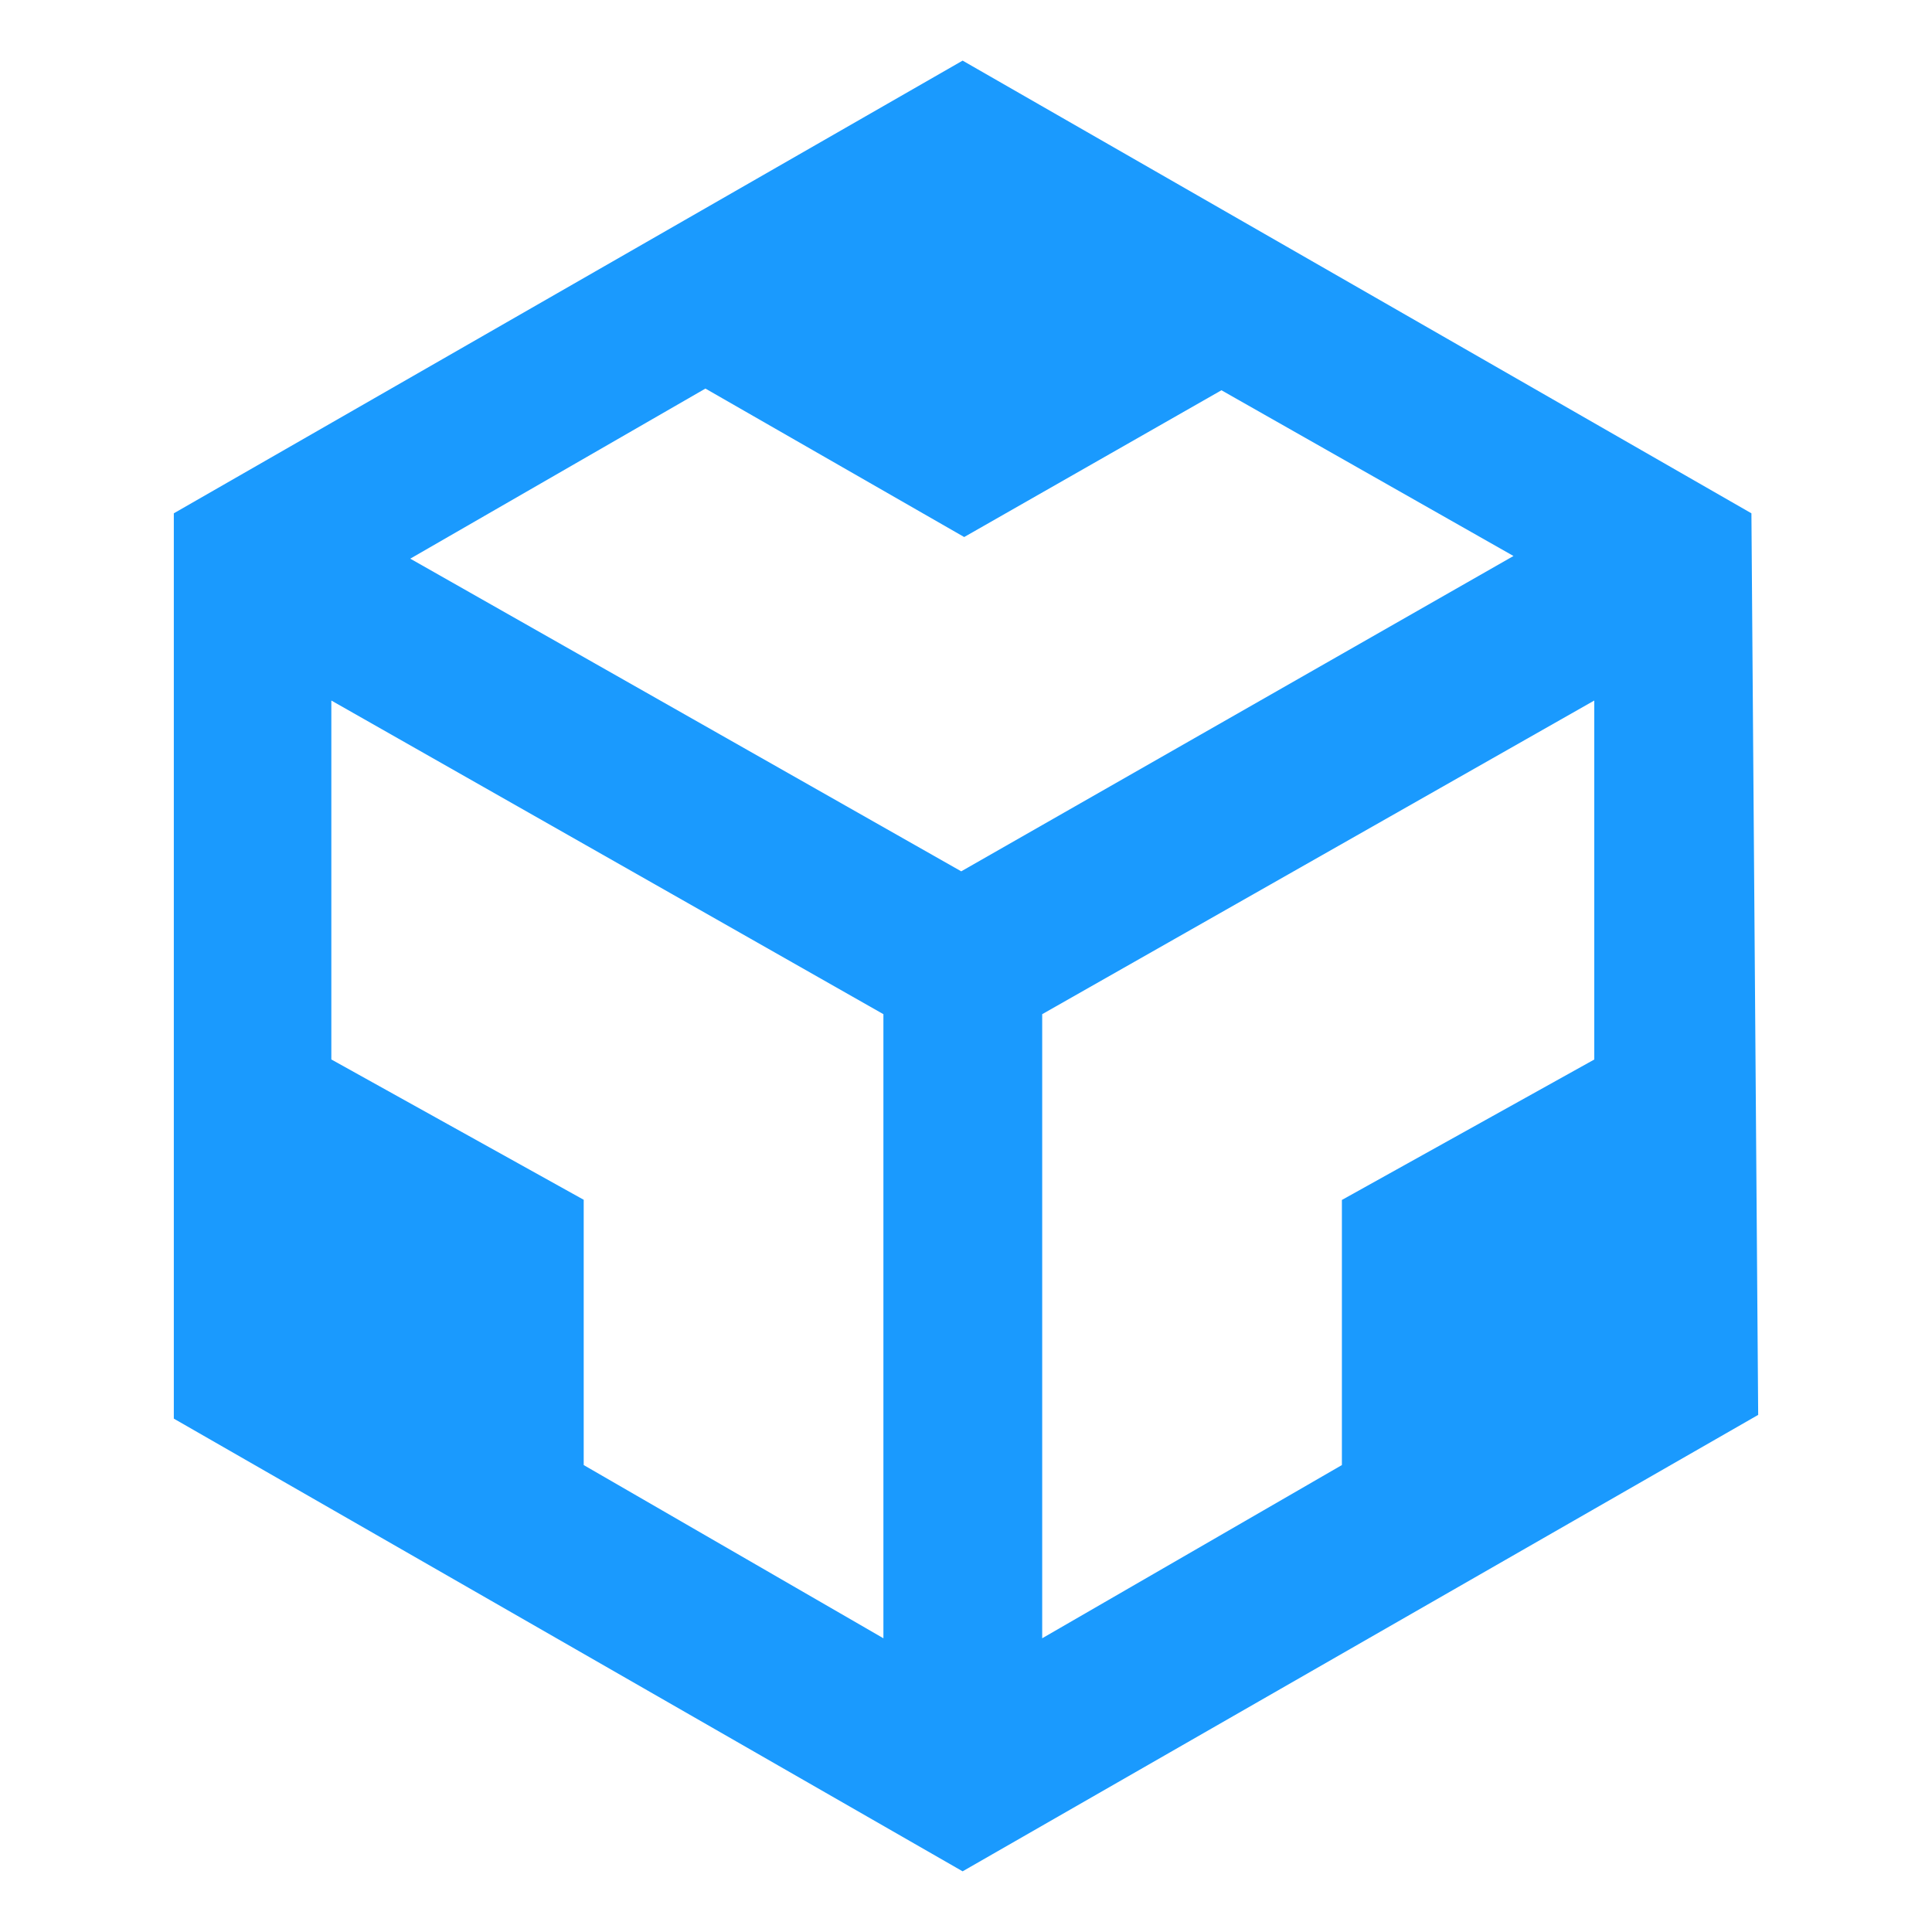
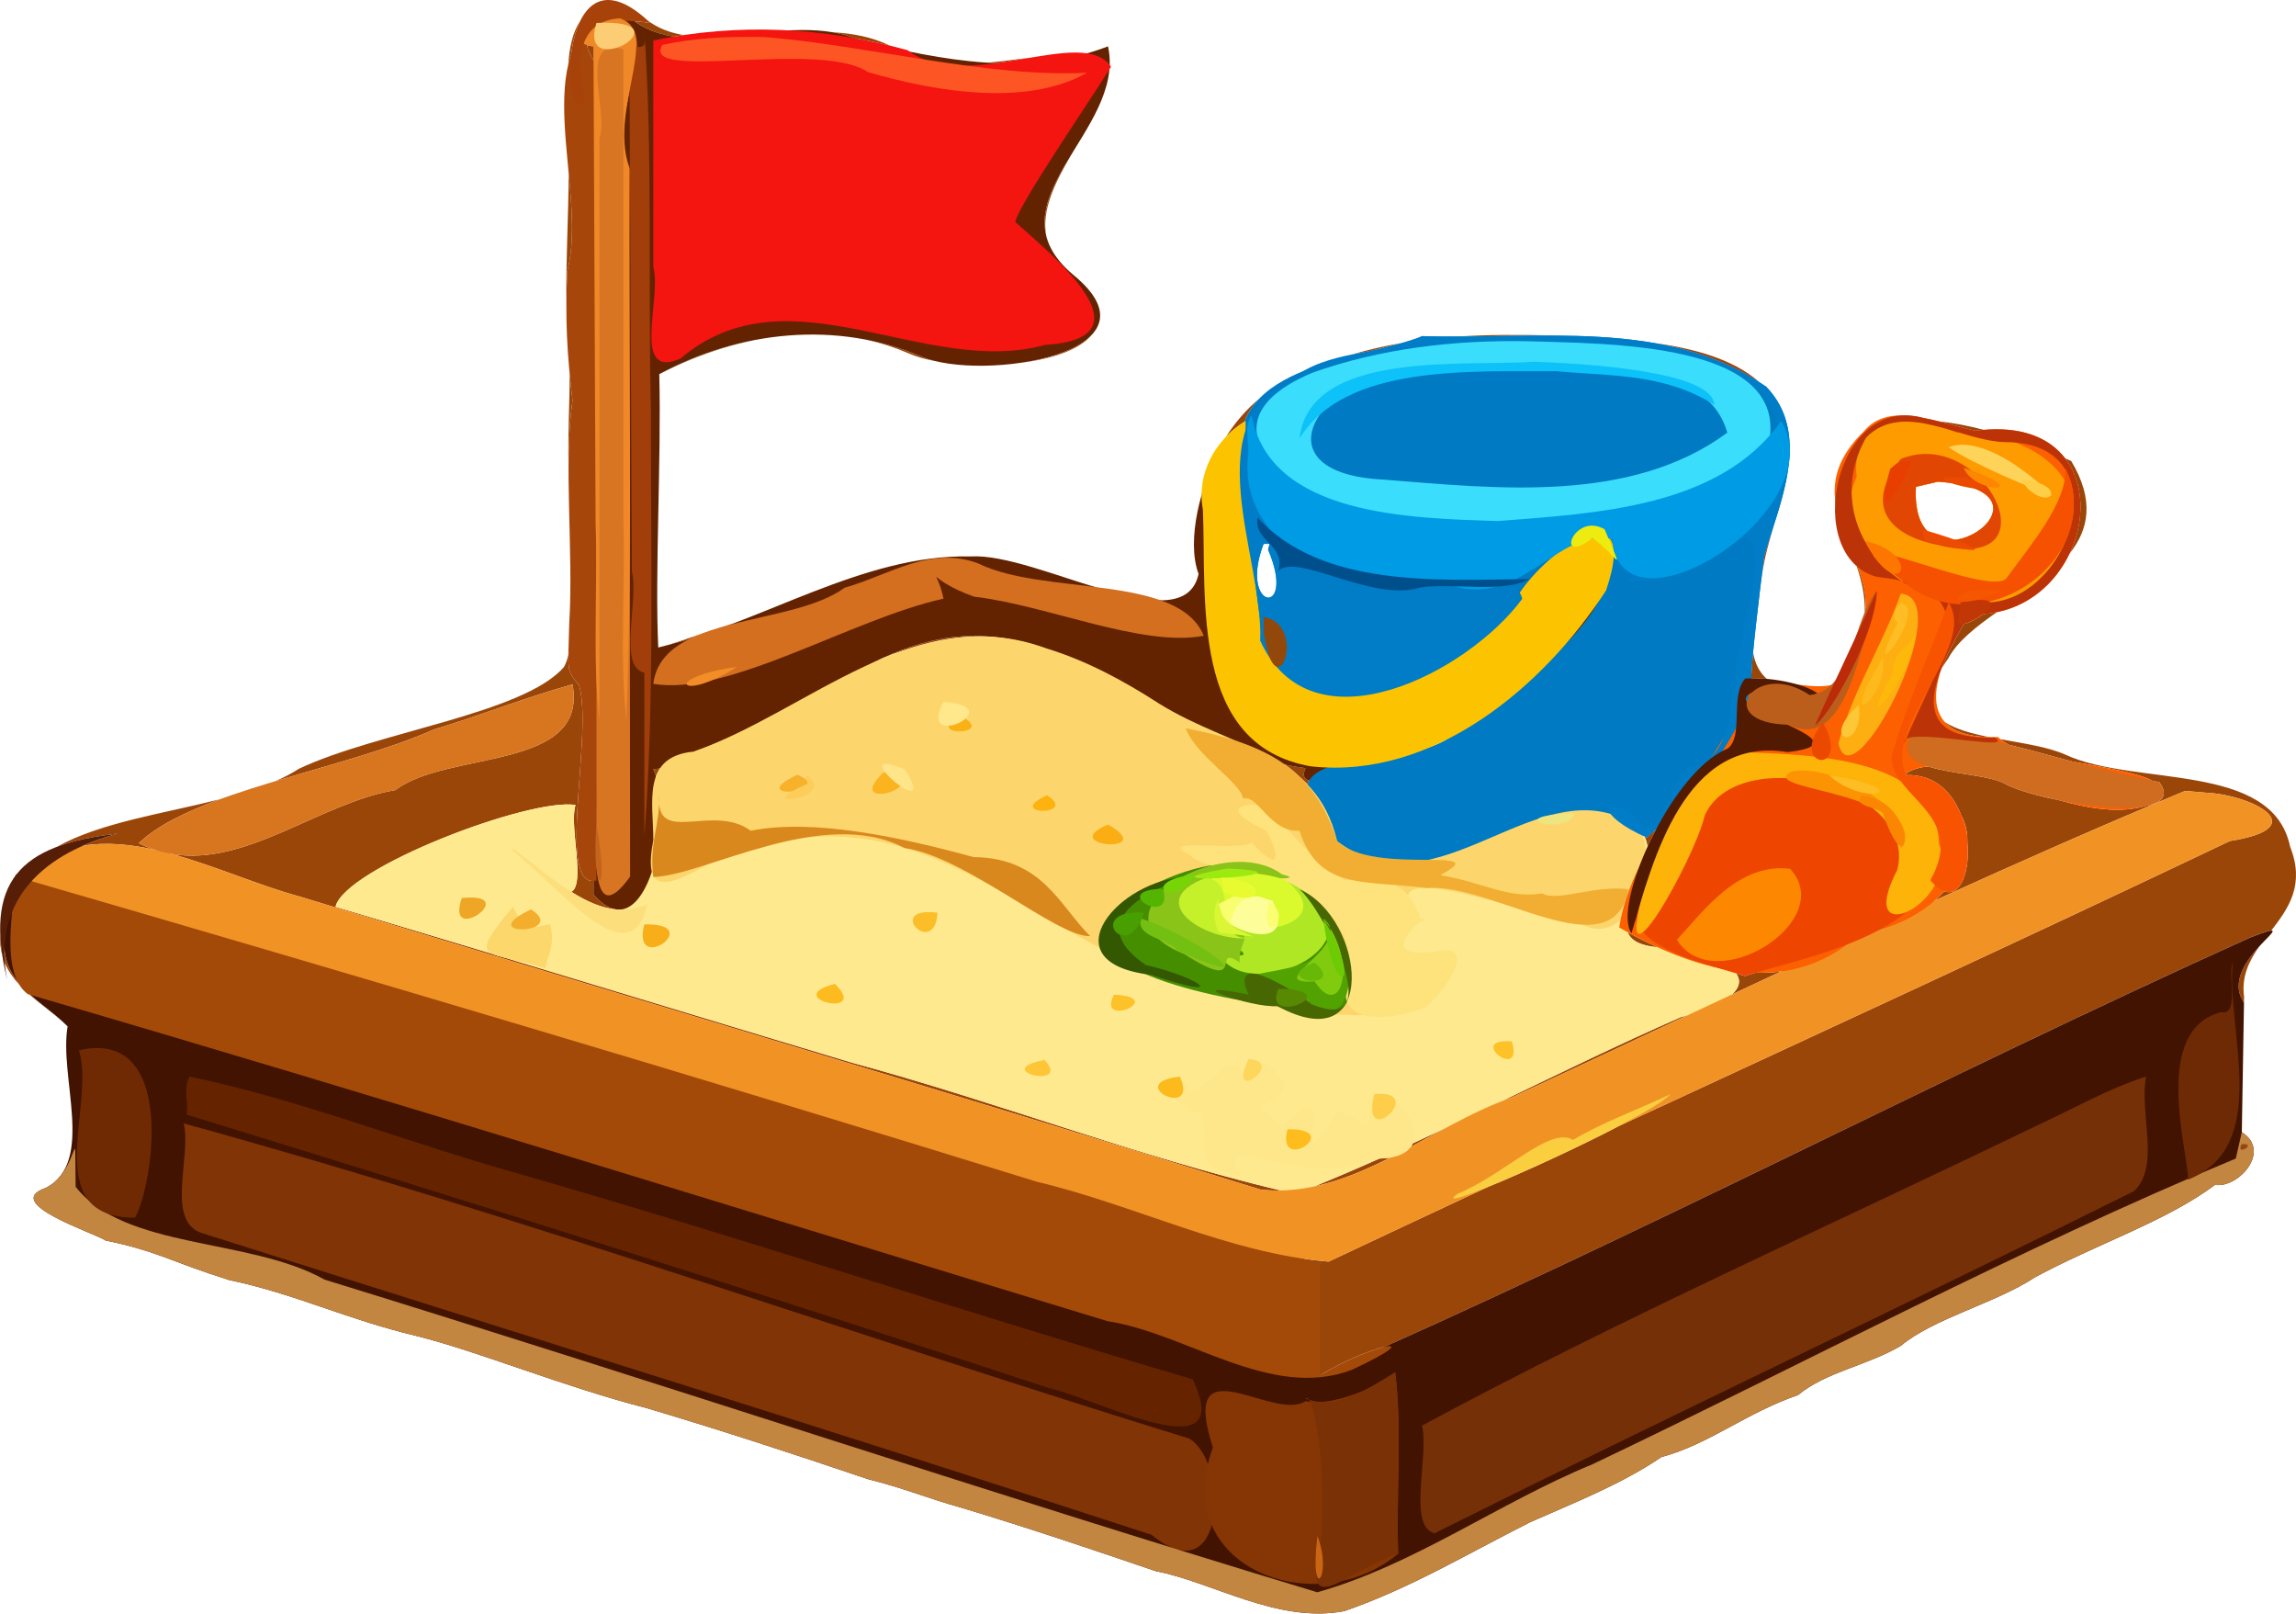
- <svg xmlns="http://www.w3.org/2000/svg" viewBox="0 0 32 32" fill="#1a9afe">
-   <path d="M6.795 9.253l9.126 5.179 9.147-5.223-4.837-2.745-4.261 2.431-4.286-2.459-4.89 2.818zM26.406 11.603l-9.144 5.195v10.337l4.964-2.869v-4.391l4.18-2.326v-5.946zM5.488 11.603v5.945l4.18 2.324v4.394l4.964 2.869v-10.337zM2.879 8.502l13.065-7.498 13.065 7.498 0.112 14.933-13.177 7.56-13.065-7.498z" />
+ <svg xmlns="http://www.w3.org/2000/svg" width="729.56" height="512.57">
+   <g stroke-width=".94">
+     <path fill="#9b4609" d="M204.037 5.069c.578.473 1.123.849 1.727 1.398a20 20 0 0 1-1.555-1.334l.002.004c-.061-.027-.113-.041-.174-.068m1.727 1.398q.433.396.877.817a72 72 0 0 0-5.008-.553c3.77 2.744 8.02 4.206 12.594 4.881q1.49-.249 2.98-.469c-4.336-.756-8.22-2.186-11.443-4.676m-21.451.317c-2.353 3.396-3.369 8.375-3.764 13.764q.404-1.74.969-3.381c.437-3.663 1.336-7.362 2.795-10.383m80.242 3.46c2.457.415 4.868 1.03 7.214 1.907q5.454.98 10.87 2.299c-5.499-2.692-11.656-3.85-18.085-4.205zm-78.086 4.087c.309 1.37.991 2.96 2.119 4.8v-2.2l-.008-2.214c-.823-.062-1.522-.195-2.112-.386zm141.22 3.949c-4.433.537-9.133 1.193-13.848 1.629q1.373.085 2.748.138c3.752-.501 7.498-1.164 11.1-1.767m24.789 4.219-.004.04.006-.036zm-12.21 26.859c-5.333 8.727-9.928 17.167-7.818 25.592-1.55-8.257 2.768-16.814 7.819-25.592m-159.56 5.713c-.08 13.924-.948 28.393-.742 41.783.012-3.417.102-6.955.276-10.727 2.375-8.856 1.514-19.871.467-31.057zm166.18 51.324c-4.303 4.546-13.235 7.534-22.907 8.914 10.005-1.22 18.994-4.101 22.908-8.914m146.01.156c-10.401-.251-20.25-.26-29.825.375 10.085-.021 20.41-.375 30.697-.32zm-217.57 1.379a72.7 72.7 0 0 1 13.4 4.326c2.303 1.049 5.283 1.89 8.684 2.508-1.69-.401-3.226-.887-4.562-1.457a86.2 86.2 0 0 0-17.521-5.377m-35.24.039c-10.624 1.992-20.98 5.703-30.591 10.889 9.577-4.951 19.95-8.774 30.592-10.89m-30.591 10.889h-.002c.676 27.706-1.452 63.146-.329 86.836h.002c-1.123-23.69 1.005-59.13.329-86.836m-.329 86.836a149 149 0 0 0 10.094-2.803c1.657-.812 3.478-1.51 5.352-2.172-5.134 1.773-10.245 3.737-15.445 4.975zm316.4-96.73c11.76 2.043 23.052 5.759 33.408 12.393-8.26-7.285-20.637-10.652-33.408-12.393m-80.41.045a139 139 0 0 0-15.44 3.564c1.909-.39 3.823-.74 5.706-1.086 3.466-.851 6.773-1.65 9.735-2.478zm-264.15 9.763c.005 9.942-.62 18.581-.35 28.83.04-7.293.354-14.207 1.265-20.37a349 349 0 0 1-.914-8.46m219.13 7.856c-4.17 3.499-7.67 7.565-10.512 12.04a30.8 30.8 0 0 1 5.81-4.708c1.028-2.784 2.646-5.207 4.702-7.332m215.86 7.205c3.891.95 7.731 2.107 11.631 3.02a56 56 0 0 1 2.706-.3c-4.81-1.26-9.665-2.234-14.336-2.72m40.24 11.812c6.162 8.083 6.202 20.069 1.364 30.223 6.043-7.609 8.06-16.83.525-29.416a302 302 0 0 0-1.889-.807m-88.729 6.412c-.066.346-.129.69-.2 1.035.066-.343.139-.689.2-1.035m48.95 1.037c1.206.09 2.334.208 3.392.348-.042-.014-.104-.027-.144-.041a64 64 0 0 0-3.248-.307m10.94 2.106c.04.015.095.027.135.043-.023-.01-.04-.02-.064-.03-.022-.003-.05-.01-.07-.013m-18.607.154c-.053 1.335-.057 2.602.028 3.748-.085-1.145-.08-2.414-.028-3.748m-25.666 3.582q-.024.714-.029 1.451.022-.584.063-1.172zm26.112 3.221c.045.213.087.429.137.634-.05-.205-.092-.42-.137-.634m24.031.336c-.037.206-.09.413-.15.619.03-.102.066-.203.09-.305v-.004c.025-.104.042-.207.06-.31m-.478 1.509q-.169.375-.383.743l.02-.03.002-.002a8 8 0 0 0 .326-.627l.002-.004zm-1.101 1.787q-.104.139-.215.274l.014-.016c.03-.037.07-.072.1-.11.038-.047.064-.099.101-.147m-67.977.879c-1.123 3.5-2.248 6.86-3.142 9.983-.264 2.12-.552 4.436-.848 6.86l.057-.216c.827-6.086 2.374-11.436 3.933-16.627m66.852.377c-.425.415-.885.815-1.38 1.19.028-.022.061-.04.09-.06a14 14 0 0 0 1.29-1.13m-19.139.489.026.04c.101.143.217.26.324.393-.116-.145-.24-.278-.35-.433m.863 1.058q.015.02.032.037l.013.004-.044-.04zm16.178.12c-.351.237-.694.483-1.07.697.377-.215.718-.46 1.07-.698m-1.683 1.001c-.44.228-.876.461-1.338.653.462-.192.898-.425 1.338-.653m-2 .881c-.468.172-.934.351-1.414.48.48-.129.946-.308 1.414-.48m-1.752.55a15 15 0 0 1-1.79.349q.003 0 .005.002a15 15 0 0 0 1.785-.352zm-314.68 5.622c9.062-.555 22.558 4.322 35.484 8.46-12.93-4.143-26.43-9.024-35.484-8.46m35.484 8.46q1.945.622 3.865 1.214c.109.013.208.035.317.049-1.4-.43-2.761-.809-4.182-1.264zm-47.111-7.813c-1.176.136-2.345.34-3.516.52 1.172-.18 2.34-.384 3.516-.52m-10.113 1.777c-3.044.661-6.053 1.616-9.07 2.494 3.018-.879 6.026-1.833 9.07-2.494m303.37.705c1.646 4.919 2.685 9.671 2.533 14.64l.117-.28c.659-4.719-.534-9.371-2.283-14.05a16 16 0 0 1-.367-.31m-209.14 2.418c-.42 1.967-1.167 3.533-2.191 4.754 1.025-1.217 1.773-2.776 2.197-4.736zm-118.37 4.328c-9.09 3.399-18.152 7.027-27.23 10.549 9.078-3.521 18.14-7.15 27.23-10.549m137.98 1.143c.918 1.79 2.276 2.443 3.365 1.892-1.088.549-2.448-.105-3.365-1.892m-26.223 2.156c-.043.014-.09.023-.134.037.043-.014.09-.023.134-.037m-1.619.414c-.088.017-.18.029-.27.045.09-.016.182-.028.27-.045m-1.736.248q-.186.018-.373.031zm-2.191.07c.039.014.084.024.123.037.164 0 .316-.017.478-.021-.192.005-.405-.016-.601-.016m265.81 3.805a33 33 0 0 1-4.358.592c-1.865 1.461-4.405 2.806-6.139 3.18-2.606 4.525-5.154 9.247-6.96 13.729q-.075.21-.145.418a48 48 0 0 1 2.12-3.165c2.883-5.444 8.849-10.108 15.481-14.754zm-400.82 3.32c-2.044.783-4.125 1.254-6.174 1.99 1.468-.453 2.918-.92 4.457-1.324.573-.216 1.144-.446 1.717-.666m75.293 4.244a63 63 0 0 0-6.764.434c-7.69 1.008-14.845 3.393-21.697 6.545q3-1.186 6.05-2.193c9.356-3.294 18.95-5.189 28.96-4.51a63 63 0 0 0-6.55-.276zm248.07 5.254c-.32 3.365-.542 6.222-.606 8.196 1.69-.03 3.35.035 4.951.17-2.378-2.11-3.736-4.96-4.345-8.366m-376.44.641c-.344 1.584-.803 2.924-1.41 3.96-12.789 14.826-59.592 20.634-84.22 32.333-2.24 1.441-4.696 2.72-7.318 3.875 17.274-5.183 35.849-9.971 50.188-16.338 14.793-4.47 29.198-10.233 44.082-14.354 5.06 27.62-39.71 20.897-56.285 33.58-23.758 3.941-47.178 24.334-71.074 20.309 14.013 3.847 28.179 10.19 40.975 13.61 101.66 31.146 203.6 61.397 305.1 93.036 2.134.213 4.24.289 6.32.242-45.929-10.924-90.486-28.264-136.18-40.578-36.699-11.01-73.343-22.194-110.02-33.28-1.721-.413-3.098-.79-4.103-1.241a12504 12504 0 0 0-50.051-15.02c2.903-12.29 61.507-34.677 76.268-32.346-2.102 6.581 3.3 25.037-1.338 27.605 4.787 3.01 9.632 5.211 14.53 5.607-2.274-.21-4.783-1.67-7.49-4.76v-4.31c-11.638.708-.032-47.33-4.61-62.29-2.993-3.448-3.46-4.265-3.37-9.642zm98.88 1.562q-.835.396-1.665.805c.061-.027.124-.047.185-.074.503-.211.99-.478 1.48-.73m338.48 19.89c2.562 2.84 7.05 4.6 14.08 4.767-5.546-1.112-10.646-2.486-14.08-4.768m17.669 5.449c.714.636 1.639 1.224 2.734 1.771 6.68 1.644 13.249 3.482 20.197 5.346 10.055 1.846 20.476 3.475 25.43 6.105q1.058.215 2.137.426c3.13 4.246.84 6.54-4.184 7.492-8.21 2.515-17.904.965-27.719-1.779-6.716-1.337-12.834-3.101-16.5-4.869-4.73-3.043-17.177-3.328-24.992-5.816-2.743.184-5.17.884-7.195 2.279q.1.21.209.42c9.176-.219 14.719 5.672 17.449 12.828a16.34 16.34 0 0 1 1.923 8.297c.929 9.264-2.042 17.68-7.316 15.83a38 38 0 0 1-2.937 2.861c26.315-11.975 52.758-23.656 79.445-34.762l6.625.557c14.66.716 34.73 11.033 7.591 15.357-64.389 30.648-129.2 60.432-193.91 90.43-13.064 6.83-30.863 14.994-42.104 19.568-16.8 7.834-33.585 15.698-50.346 23.61a126 126 0 0 1-8.332-.972l5.735 1.695v35.332c7.484-4.63 16.249-8.058 20.285-8.955 92.56-41.375 182.61-88.309 275.08-130.04 3.88-1.493 5.934-2.181 6.765-2.224 5.525-7.155 10.772-14.562 5.987-26.662-5.651-27.212-49.352-18.983-71.424-29.234-5.33-2.399-13.142-3.539-20.631-4.897zm-227.34 8.052a40.5 40.5 0 0 1 5.326 4.547q.928.84 1.8 1.744a6.5 6.5 0 0 1 .583-1.23c-1.663-.417-2.21-1.632-1.188-3.936a67 67 0 0 1-6.521-1.125m-198.61 1.243q-1.038.141-2.086.25c.324.655.613 1.374.87 2.146.323-.85.722-1.654 1.215-2.396m-139.89 9.806c-17.704 4.493-37.761 7.318-51.725 15.082 5.277-2 11.728-3.343 19.37-4.187-3.876 1.023-7.607 2.296-11.104 3.838 7.296-1.203 14.966-.47 22.744 1.26a38 38 0 0 1-4.967-2.061c5.835-5.582 14.987-10.016 25.682-13.932m456.45 9.486a67 67 0 0 1-2.998 2.633 63 63 0 0 1-.688-.302 9.7 9.7 0 0 1 .928 3.271 107 107 0 0 1 2.758-5.602m-329.95 25.531.228.014.016-.006q-.122-.002-.245-.008zm320.92 7.204c.944 2.494 3.68 4.23 9.503 4.763a146 146 0 0 1-9.503-4.763m-517.15.187c-.2 2.704.066 5.114.683 7.297-.39-2.588-.619-5.016-.683-7.297m717.9 4.225c-4.168 4.51-9.357 11.45-4.934 17.992l.033-1.95c-.867-6.433 1.616-11.394 4.9-16.043zm-716.55 1.12q-.052 2.027.11 4.17c1.096 2.615 2.71 4.885 4.604 6.946a14 14 0 0 1-.713-1.328c-2.1-2.746-3.605-5.898-4.002-9.787m564.52 6.93a51 51 0 0 1-8.155.403c-1.194.355-2.298.7-3.297 1.039q-1.409-.432-2.834-.857c1.552 2.14 1.18 4.433-1.281 6.697q7.78-3.646 15.566-7.281zM9.395 315.99c4.025 3.544 8.59 6.6 12.076 10.076-3.478-3.547-7.893-6.54-11.705-9.967zm12.076 10.076c-.592 3.418-.537 7.319-.233 11.422-.303-4.103-.357-8.003.234-11.422zm514.77-3.547q-1.075.316-2.223.627c-19.103 8.37-37.932 17.564-56.79 26.652a93 93 0 0 1 3.177-1.18c18.634-8.638 37.232-17.372 55.836-26.1zM22.6 353.075c.171 2.293.371 4.603.332 6.763.04-2.166-.16-4.464-.332-6.763m436.51 5.383a1296 1296 0 0 1-10.201 4.765 6 6 0 0 1-.622 1.104c3.612-1.94 7.212-3.933 10.822-5.87zM22.9 361.81l-.028.393q.016-.196.028-.393m689.51 1.58-.086.002c-.615 1.086-.564 1.61-.235 1.79h.002q.056.028.12.046.025.007.052.012h.002c.86.154 2.668-1.057 1.809-1.6l-.041-.025-.018-.01a1 1 0 0 0-.133-.059l-.006-.002a2 2 0 0 0-.172-.053 3 3 0 0 0-.197-.04 6 6 0 0 0-1.098-.061zm-690.09 2.93c-.038.178-.088.348-.13.523.042-.175.092-.345.13-.523m419.43 1.43a24 24 0 0 1-3.467.302 684 684 0 0 1-20.68 8.862c8.317-1.772 16.29-5.192 24.146-9.164zm-421.28 3.757c-.122.225-.235.456-.368.674.133-.217.246-.449.368-.674m-5.391 5.565c-.126.072-.245.15-.375.22l.107-.054c.095-.052.176-.113.268-.166m8.084 2.13c1.169 2.287 1.323 2.59 0 0m674.63 1.311c-6.314 3.952-13.561 7.496-21.096 10.97 7.535-3.474 14.782-7.017 21.096-10.97m-686.52 1.64c.052.075.115.149.174.223-.059-.074-.122-.148-.174-.222m3.606 3.046c.075.047.134.093.21.14-.075-.047-.136-.093-.21-.14m2.347 1.373.004.002-.002-.002zm.004.002c3.903 2.107 7.063 3.363 10.533 4.847-3.469-1.484-6.625-2.739-10.53-4.847zm16.301 7.502.004.004c16.271 3.343 21.532 6.967 39.23 12.555l.612.129-.61-.131-.002-.002h-.006c-6.25-1.974-10.053-3.472-14.234-5.03-1.737-.647-4.281-1.496-5.914-2.09-2.78-1.01-5.514-1.95-8.57-2.847h-.002c-3.059-.897-6.44-1.752-10.508-2.588m608.06 14.654c-5.237 2.793-11.224 5.245-17.07 7.736 5.847-2.491 11.833-4.943 17.07-7.736m-509.09 15.719c20.173 5.079 46.486 16.102 73.297 22.967l.547.164q-.27-.083-.547-.166h-.002v-.002h-.004c-26.808-6.865-53.119-17.883-73.29-22.963m454.45 10.525c-4.276 1.646-8.423 3.365-12.107 5.677 3.685-2.311 7.831-4.031 12.107-5.677m-12.109 5.68a33 33 0 0 0-3.517 2.527c-4.112 1.41-7.93 3.09-11.584 4.88 3.653-1.79 7.473-3.469 11.584-4.878a33 33 0 0 1 3.517-2.53m-15.104 7.41c-7.307 3.582-13.952 7.609-20.939 10.805 6.988-3.196 13.632-7.222 20.94-10.805m-26.26 13.027a62 62 0 0 1-5.545 1.789l-.002.002a62 62 0 0 0 5.547-1.791m-15.555 7.838c-10.287 5.6-21.279 10.019-31.75 14.658 10.472-4.64 21.462-9.058 31.75-14.658m-237.04 2.529c8.566 2.462 14.822 4.77 25.037 7.656 20.072 6.006 44.004 14.08 61.361 20.03 4.486.85 9.145 2.32 13.941 3.983-2.397-.831-4.76-1.614-7.084-2.296h-.004c-2.327-.683-4.616-1.266-6.861-1.692-17.355-5.95-41.281-14.022-61.352-20.027l-.008-.002c-10.212-2.886-16.47-5.19-25.031-7.652zm100.34 31.67.002.002v-.002zm75.703-4.319c-9.602 4.874-19.29 9.378-29.762 13.004-5.306 1.014-10.58.94-15.789.207 5.208.733 10.484.808 15.79-.205 10.471-3.626 20.16-8.132 29.761-13.006m-75.699 4.32c4.798 1.665 9.733 3.521 14.77 5.145v-.002h-.002c-5.036-1.623-9.97-3.479-14.768-5.142zm14.77 5.145c2.518.812 5.061 1.565 7.625 2.207a119 119 0 0 1-7.623-2.207z" />
+     <path fill="#421300" d="M5.122 277.852c138.86 38.926 276.18 82.863 414.45 123.66v35.332c99.731-43.46 196.15-94.222 295.36-138.99 20.849-8.02-11.04 7.197-1.898 20.71l-.69 41.11c9.597 6.046-1.159 17.912-8.554 16.736-14.99 11.368-38.132 19.021-57.232 29.396-12.376 8.171-32.173 13.006-42.577 21.742-10.772 6.327-23.744 8.259-32.653 15.632-16.445 5.638-28.227 15.609-43.392 19.7-12.91 8.724-27.796 14.52-41.758 20.706-20.25 10.21-38.061 20.974-59.004 28.227-21.214 4.05-41.935-9.264-59.883-12.671-17.357-5.95-41.288-14.024-61.36-20.03-12.32-3.481-18.06-6.17-30.195-9.233-24.47-8.286-44.913-14.957-69.93-22.466-26.81-6.865-53.123-17.887-73.296-22.966-22.538-5.341-38.443-13.34-59.73-17.816-17.698-5.588-22.96-9.21-39.23-12.554-3.863-2.527-33.304-11.904-18.918-16.736 15.654-8.298 4.066-35.146 6.856-51.277-9.399-9.586-25.635-15.113-18.353-36.144.222-4.03-.233-8.437 1.99-12.066zm707.22 85.541c-2.419 4.276 5.486-.172 0 0m-689.16 15.806c1.323 2.589 1.169 2.286 0 0" />
+     <path fill="#fee98f" d="M368.297 223.522c23.713 14.691 49.932 15.179 56.57 43.682 32.034 24.429 64.134-24.512 94.51-5.154 16.085 12.012-21.938 39.417 12.196 39.041 25.765 4.564 29.261 14.842 2.46 22.053-41.042 17.984-80.815 39.768-122.34 56.146-47.604-10.829-93.65-28.943-140.91-41.679-54.752-16.426-109.38-33.24-164.17-49.54 2.904-12.289 61.509-34.678 76.27-32.347-2.386 7.468 4.889 30.223-3.802 27.711 31.308 22.726 28.269-24.919 31.095-40.184 35.8-10.963 64.99-41.965 104.08-40.704 19.723 1.384 37.814 10.507 54.046 20.975z" />
+     <path fill="#632301" d="M199.987 5.425c18.431 15.939 49.865-3.133 73.785 7.546 25.688 6.17 52.735 11.599 78.305 1.752 5.897 27.04-38.662 49.374-11.045 72.59 30.527 24.913-29.124 34.136-48.184 25.995-27.057-11.59-57.839-8.216-83.355 5.55.676 27.707-1.452 63.147-.328 86.837 33.299-7.926 64.9-29.66 99.189-28.928 21.438-1.314 67.693 27.763 72.498 5.564-8.092-21.601 19.897-71.768 15.174-25.665.375 27.766 2.868 78.149 46.39 61.367 27.554-7.44 42.344-33.568 61.704-50.276 25.85 18.066-20.607 51.876-39.68 64.129-14.765 5.167-55.151 24.598-49.624 12.129-39.948-4.835-69.168-46.688-112.61-41.54-35.32 4.63-59.356 38.318-94.61 41.906 7.12 14.41-2.036 59.174-19.01 39.798V14.719c-13.862-3.112 5.285-14.985 11.407-9.298z" />
+     <path fill="#007ac3" d="M451.887 106.772c36.425 1.225 77.545-5.877 109.3 16.053 14.735 15.215 4.003 37.7-.617 53.825-1.58 12.72-4.024 32.592-4.15 39.381-.714 17.485-24.358 42.805-33.176 50.026-31.618-26.46-71.826 31.933-103.48-2.608-20.458-31.09 31.03-15.406 44.448-32.48 17.877-11.997 62.852-43.492 40.842-62.325-23.331 20.486-45.618 55.022-82.788 52.748-34.792-6.515-21.674-50.676-27.628-75.1-5.557-30.912 40.253-32.422 57.25-39.52zm-50.38 66.015c-8.12 21.244 10.753 23.589 1.434 1.826l.467-1.826z" />
+     <path fill="#fcd66c" d="M368.297 223.522c23.713 14.691 49.932 15.179 56.57 43.682 32.034 24.429 64.134-24.512 94.51-5.154 9.605 7.393-1.002 42.093-18.081 30.794-14.129-1.104-69.983-23.589-49.409-.11 5.346-5.382-20.306 13.854 6.334 9.306 11-1.401-.225 14.16-5.514 18.002-25.104 6.605-58.788-1.225-85.136-10.485-38.305-14.694-70.91-49.98-115.46-42.909-17.06-6.6-50.97 33.391-44.514.249-.004-12.06-3.759-26.49 12.73-28.126 36.63-12.761 70.362-48.163 112.15-32.791 12.82 3.903 24.67 10.333 35.83 17.542z" />
+     <path fill="#a44a08" d="M5.122 277.852c138.86 38.926 276.18 82.863 414.45 123.66v35.332c15.44-9.554 36.333-13.987 9.901-1.64-25.776 9.678-51.952-11.517-77.569-15.503-114.33-34.724-228.34-70.448-343.07-103.88-8.979-6.678-4.499-27.465-3.707-37.973z" />
+     <path fill="#f19324" d="M700.937 251.822c14.66.716 34.731 11.034 7.592 15.358-95.097 45.264-191.12 88.644-286.36 133.61-31.668-2.605-61.584-18.003-92.654-25.362-107.48-33.238-215.36-65.289-323.44-96.64 25.307-23.837 60.818-1.535 89.467 6.125 101.66 31.145 203.6 61.396 305.1 93.035 29.25 2.916 53.137-19.992 79.779-29.33 71.046-32.933 141.57-67.257 213.89-97.353z" />
+     <path fill="#f41410" d="M288.347 15.936c18.8 14.188 55.794-8.222 64.678 5.295-8.75 13.89-29.17 43.604-30.418 49.279 10.167 9.248 44.993 36.927 9.506 39.05-38.401 10.573-81.435-24.948-115.91 4.359-15.83 6.957-5.824-19.455-8.615-29.068V12.863c26.902-5.655 54.285-4.258 80.758 3.074z" />
+     <path fill="#fc6000" d="M627.627 136.852c50.131-6.765 39.182 60.351-1.79 58.252-12.101 18.375-19.297 39.999 9.112 39.034 8.096 9.689 62.379 8.706 50.24 20.589-24.334 11.461-64.987-20.596-80.263-8.484 38.214 12.12 15.69 47.014-13.8 50.198-24.07 22.72-55.737 10.08-76.62-1.792 4.391-27.487 27.985-47.043 37.019-67.789.39-25.884 40.239 9.197 38.21-24.875 13.412-21.252-22.83-40.24 2.434-64.864 8.465-10.398 24.878-2.176 35.459-.27zm-18.84 17.806c-2.194 37.633 51.214 1.23 6.993-1.629z" />
+     <path fill="#813405" d="M58.357 356.882c107.63 29.584 212.86 67.263 319.5 100.11 12.817 7.604 11.643 49.994-11.928 30.591-100.17-32.765-200.94-63.842-301.38-95.73-12.322-3.487-3.554-24.608-6.191-34.97z" />
+     <path fill="#753008" d="M681.917 342.012c-2.202 11.577 4.623 28.461-3.803 36.379-73.818 36.76-148.53 71.831-222.29 108.7-8.65-2.386-1.724-23.935-3.947-34.227 62.784-33.861 130.61-63.958 195.8-95.526 11.333-5.211 22.322-11.538 34.237-15.331z" />
+     <path fill="#c38640" d="M712.337 359.672c9.596 6.046-1.16 17.912-8.555 16.736-14.99 11.368-38.132 19.021-57.232 29.396-12.376 8.171-32.173 13.006-42.577 21.742-10.772 6.327-23.744 8.259-32.653 15.632-16.445 5.638-28.227 15.609-43.392 19.7-12.91 8.724-27.796 14.52-41.758 20.706-20.25 10.21-38.061 20.974-59.004 28.227-21.214 4.05-41.935-9.264-59.883-12.671-17.357-5.95-41.288-14.024-61.36-20.03-12.32-3.481-18.06-6.17-30.195-9.233-24.47-8.286-44.913-14.957-69.93-22.466-26.81-6.865-53.123-17.887-73.296-22.966-22.538-5.341-38.443-13.34-59.73-17.816-17.698-5.588-22.96-9.21-39.23-12.554-3.863-2.527-33.304-11.904-18.918-16.736 10.806-5.366 9.045-24.66 9.412-.327 15.672 20.042 55.256 16.103 79.081 29.49 105.35 32.438 210.07 67.507 315.46 99.333 30.797-8.69 57.72-28.449 87.388-40.645 68.062-32.397 135.13-68.299 204.47-97.148l1.902-8.368zm0 3.72c-2.419 4.275 5.486-.173 0 0" />
+     <path fill="#ee4600" d="M549.797 238.802c22.824.983 66.864.362 65.898 29.928 2.23 28.165-44.425 35.641-61.21 41.332-22.423-6.888-48.932-11.783-28.207-39.393 1.693-15.662 14.07-23.217 23.518-31.867z" />
+     <path fill="#662300" d="M60.257 342.012c35.17 7.312 68.966 20.901 103.66 30.596 71.998 20.651 143.13 44.483 215.05 65.547 14.294 30.041-29.887 6.319-45.889 2.734-90.915-29.96-182.27-58.689-273.77-86.79.64-3.976-1.176-8.311.95-12.087z" />
+     <path fill="#fcc400" d="M395.807 133.732c-.193 23.442 2.013 46.869 5.634 70.022 16.006 33.485 60.407 9.854 78.585-10.358 7.19-16.735 42.255-41.084 30.324-5.853-19.685 30.379-54.664 60.231-93.85 55.905-38.403-6.772-33.096-52.883-34.274-81.554-2.122-11.4 3.914-22.286 13.581-28.163z" />
+     <path fill="#007dc6" d="M451.887 106.772c36.425 1.225 77.545-5.877 109.3 16.053 14.735 15.215 4.003 37.7-.617 53.825-1.58 12.72-4.024 32.592-4.15 39.381-.714 17.485-24.358 42.805-33.176 50.026-16.537-7.167-14.992-14.753-2.445-5.836 5.133 11.411 10.591-15.004 16.737-16.77 13.676-2.48 12.15-22.453 14.581-33.298.959-10.759 16.886-56.411-9.443-32.253-12.648 7.435-42.033 10.106-12.933 2.28 33.123-2.09 53.43-53.64 14.628-63.602-42.756-10.998-90.02-10.54-131.72 4.545-23.222 8.913-16.583 39.867-5.687 50.597 19.465 19.596 74.088 4.327 76.726 18.52-17.154 23.329-66.99 49.318-83.252 13.268 1.106-27.128-21.775-70.065 12.305-84.706 11.244-7.775 29.717-6.525 39.154-12.029zm-50.38 66.015c-8.12 21.244 10.753 23.589 1.434 1.826l.467-1.826z" />
+     <path fill="#3addfc" d="M485.457 108.402c24.124.84 84.031-.125 76.46 33.08-28.478 23.594-69.62 25.854-105.39 24.336-27.16 4.547-86.88-27.292-39.678-47.343 21.755-7.816 45.518-10.522 68.605-10.073zm-31.666 10.46c-31.087-4.882-58.137 31.355-14.099 33.501 36.129 2.87 78.485 7.668 109.15-14.905-7.447-26.593-51.406-17.084-73.605-20.664-7.197-.18-14.487.062-21.451 2.068z" />
+     <path fill="#009be5" d="M397.707 131.872c5.73 32.146 50.946 32.739 78.157 33.66 31.203-2.438 70.765-4.243 90.092-31.801 17.241 28.087-50.879 71.469-53.707 37.54-17.373-4.02-29.263 23.088-52.588 14.189-30.025 6.332-66.309-11.637-63.082-40.484.626-4.174-1.616-9.321 1.127-13.105z" />
+     <path fill="#853604" d="M443.327 435.922c2.222 17.353.314 38.744.95 57.647-25.851 21.836-73.033 4.651-58.882-33.696-10.88-33.979 19.09-8.017 29.415-14.745 7.188 1.589 20.536-2.91 28.517-9.206" />
+     <path fill="#d87523" d="M193.687 5.076c19.869 2.41-1.61 28.849 6.343 48.75.052 74.883.144 149.77.19 224.65-13.342 18.632-10.673-11.32-10.782-23.198l-.86-240.56c-10.157-.768-1.714-12.453 5.109-9.647z" />
+     <path fill="#fe9b01" d="M621.387 137.342c28.402-.225 50.903 20.367 28.339 45.269-19.49 23.914-73.129-3.64-59.755-31.068-2.232-19.394 17.535-20.692 31.417-14.201zm-12.595 17.317c-2.194 37.633 51.214 1.23 6.993-1.629z" />
+     <path fill="#448e00" d="M406.797 277.332c23.173 7.458 36.866 59.678-.633 42.329-20.47-2.583-81.754-14.06-42.742-37.028 12.985-6.98 29.095-11.786 43.374-5.301z" />
+     <path fill="#d46f1f" d="M310.937 179.042c20.874 10.236 63.569 3.193 71.556 22.939-19.645 3.708-49.726-9.727-72.993-12.435-16.19-5.841-12.122-10.79-9.687.629-29.377 6.495-68.364 31.105-92.224 27.064 2.753-22.31 43.745-18.047 60.8-30.527 14.142-4.02 27.354-13.524 42.548-7.67" />
+     <path fill="#a6460b" d="M206.637 7.284c-12.394-1.788-26.99-1.043-17.11 13.292v259.14c-13.186 3.344-.857-46.795-5.553-62.138-4.245-4.892-3.405-4.49-3.107-19.318 1.433-23.178-1.897-51.038 1.056-71.029-1.763-14.756-2.374-26.069-1.683-41.104 6.972-25.993-13.946-70.587 14.406-83.506l6.168 1.308z" />
+     <path fill="#d8751f" d="M181.927 217.412c5.06 27.621-39.711 20.898-56.286 33.581-27.214 4.515-53.983 30.614-81.533 16.877 17.423-16.669 64.429-23.09 93.737-36.104 14.793-4.47 29.198-10.233 44.082-14.354" />
+     <path fill="#fee37c" d="M401.507 255.542c6.834 6.76 17.87 20.162 25.946 24.175 13.909-2.268 20.518 1.759 24.434 13.017 5.346-5.382-20.306 13.854 6.334 9.307 11-1.402-.225 14.158-5.514 18.001-8.057 3.648-30.123 7.395-24.217-10.21 3.425-32.528-43.179-30.119-50.747-38.484-11.09-5.404 16.254-.647 19.962-3.719 8.418 9.208 9.594 5.817 4.753-3.719-5.16-2.39-16.816-8.573-.95-8.368z" />
+     <path fill="#7a3105" d="M443.327 435.922c2.222 17.353.314 38.744.95 57.647-17.396 5.654-31.142 22.977-24.41-4.635 1.638-24.804-2.59-47.1-5.057-44.644 9.595 3.757 19.04-2.573 28.517-8.368" />
+     <path fill="#feb308" d="M549.797 238.802c23.013.886 65.454.5 66.33 29.27 7.006 18.228-27.417 35.465-13.26 8.263 6.793-26.699-50.681-40.738-61.193-17.272-3.233 14.086-29.802 61.055-19.253 23.121 3.816-18.445 12.656-33.516 27.376-43.382" />
+     <path fill="#fee78a" d="M396.757 336.432c8.59 1.317 18.217 10.868 3.802 14.877 10.495 9.673 3.902 7.713 13.308.93 9.73-5.067-5.107 24.535 10.456 1.86.202-4.295 12.603 7.065 10.487 1.889 2.639-21.081 30.373 12.844 1.87 12.057-14.385 6.6-29.148 1.192-39.923-.93-13.525.46 9.608 11.833-12.181 3.558-5.033-8.084.746-9.406-3.122-17.504-4.563 1.734-20.707-14.064-4.66-9.298 2.009 9.577 12.544-10.06 17.595-4.616.335 5.099 1.625-2.136 2.368-2.823" />
+     <path fill="#f1ae32" d="M376.787 231.362c25.304 4.888 40.701 12.514 48.074 35.837 11.694 11.274 51.103 1.002 32.811 10.815 13.156 2.151 21.704 7.677 32.38 5.795 4.54 2.85 16.622-2.749 27.419-1.308-5.005 26.497-43.48-2.187-63.917-.37-20-2.578-34.543.8-40.645-18.226-9.44.598-13.192-11.687-17.967-10.228-.565-5.047-15.134-13.702-18.154-22.315z" />
+     <path fill="#a13e0a" d="M204.737 10.074c2.73 38.321 1.116 80.971 2.107 120.92-.095 44.626 1.199 91.669-2.107 134.77v-52.068c-8.483-1.73-1.674-22.709-3.96-32.239l-.793-166.74c5.259.513 5.062.432 4.753-4.649z" />
+     <path fill="#702a03" d="M25.087 333.642c31.413-7.171 23.528 43.096 17.831 53.176-30.954.1-12.36-36.047-17.831-53.176" />
+     <path fill="#b0e724" d="M410.867 281.002c32.924 17.602-14.101 39.429-23.619 21.959 23.971 3.359-14.449-8.112-11.813-18.207 4.173-11.051 26.5-8.545 35.432-3.752" />
+     <path fill="#cf6c1f" d="M608.727 231.362c28.437 2.793 46.657 11.113 77.4 17.123 9.984 13.546-35.171 7.223-48.402.844-8.41-5.41-41.23-2.107-28.999-17.967z" />
+     <path fill="#d9881d" d="M209.497 252.752c-1.361 16.159 16.944 2.255 29.052 11.157 19.937-3.964 47.636 2.044 70.793 8.367 21.835.259 27.131 15.18 37.036 25.105-10.698.364-39.233-25.174-58.949-27.969-25.974-13.623-63.74 8.828-79.833 9.19-1.356-10.682 2.089-16.49 1.901-25.85" />
+     <path fill="#fe5524" d="M242.767 11.759c31.741 2.417 71.384 13.077 102.66 11.332-18.879 10.771-47.453 6.29-69.608-.188-15.481-10.35-72.744 3.24-65.33-8.622 10.565-2.385 21.477-2.697 32.277-2.522z" />
+     <path fill="#bd3308" d="M627.627 136.852c50.131-6.765 39.182 60.351-1.79 58.252-10.423 17.697-22.468 40.243 7.972 39.172 7.826 5.042-30.426-4.059-28.719 1.794 10.533-25.283 28.653-49.05-8.69-52.798-24.07-6.382-13.423-58.817 15.04-50.424 5.48.997 10.773 2.737 16.187 4.003zm-34.68 2.174c-14.379 25.562 7.055 54.086 36.648 52.313 27.916 1.81 45.375-50.678 7.918-50.872-14.305-.092-32.666-13.618-44.566-1.441" />
+     <path fill="#f08827" d="M193.687 5.076c18.947 2.194-.888 28.449 6.328 48.207-.467 58.427 1.24 116.89-.981 175.29-2.221-18.95-.315-41.937-.95-62.437V15.646c-14.758-4.097-4.628 19.382-7.605 28.337v184.58c-2.305-18.95-.501-41.936-1.228-62.436l-.673-151.42c-10.157-.768-1.714-12.453 5.109-9.647z" />
+     <path fill="#6e2a05" d="M709.487 305.742c-2.287 20.979 12.684 58.33-14.199 68.99-.33-10.324-11.411-47.459 10.397-53.183 6.076 1.261 2.03-12.223 3.802-15.806z" />
+     <path fill="#fe8700" d="M568.807 275.992c15.36 16.659-24.35 41.407-35.965 22.551 8.412-9.074 19.469-24.525 35.965-22.551" />
+     <path fill="#f55100" d="M656.257 148.612c13.684 29.52-28.056 57.456-52.008 35.626-31.739-22.751 28.941 6.857 33.458-.754 7.555-10.428 19.296-23.97 18.55-34.872" />
+     <path fill="#521a00" d="M554.547 215.562c19.589-1.158 36.51 10.981 7.95 3.136-29.396 4.356 36.05 16.788 5.517 20.227-32.523-5.349-42.73 33.742-49.588 57.528-6.316-8.475 12.586-51.34 30.418-58.577 5.407-3.748.71-16.665 5.703-22.315z" />
+     <path fill="#fdaf11" d="M603.977 188.592c18.49 1.39-15.553 67.923-19.806 47.494 4.55-16.585 14.086-31.355 19.806-47.494" />
+     <path fill="#f85300" d="M619.187 191.382c9.217 14.255-21.435 39.567-13.44 54.83 26.966-.643 22.548 51.48 7.615 33.397 11.934-20.916-12.322-26.339-12.295-39.064 4.39-16.075 11.854-32.176 18.12-49.163" />
+     <path fill="#8ac419" d="M407.327 277.742c16.11 4.163-52.014-4.726-25.898 15.621 21.136 4.334 12.02 2.85 12.472 12.389-9.405-6.383 2.88 10.47-17.556-2.647-32.274-12.664 12.028-39.344 30.982-25.363" />
+     <path fill="#e24603" d="M603.977 145.822c26.334-10.889 50.082 36.897 11.842 27.293-13.514-2.549-24.712-11.083-11.842-27.293m4.812 8.833c-2.194 37.633 51.214 1.23 6.993-1.629z" />
+     <path fill="#dbfa2e" d="M408.937 279.942c21.959 18.107-33.434 21.745-23.696 1.463-4.832-7.134 20.222-3.972 23.696-1.463" />
+     <path fill="#bc5e1b" d="M596.367 187.662c-4.544 14.698-9.147 51.885-27.96 42.571-24.902-.463-10.703-21.163 6.618-9.42 13.872-1.63 13.611-23.782 21.342-33.15z" />
+     <path fill="#52a302" d="M420.517 291.802c13.684 11.184 9.511 42.506-8.425 23.376-38.781-10.634 19.81-.1 8.425-23.376" />
+     <path fill="#004f8d" d="M399.607 164.422c20.515 22.428 57.428 19.843 86.501 19.526-9.158 4.685-23.703 1.083-34.85 2.71-15.241 4.771-38.785-11.078-45.019-5.368 2.301-8.397-7.865-9.123-6.632-16.868" />
+     <path fill="#0dc1f9" d="M487.357 114.912c15.812.574 56.892 2.88 57.382 13.71-15.957-10.038-32.503-9.074-50.314-10.707-26.958.177-66.992-2.3-81.51 21.404 3.286-28.392 52.703-22.776 74.441-24.407z" />
+     <path fill="#fbd76c" d="M162.917 288.082c3.932 6.442 3.008 7.307 11.903 5.55 2.398 9.182-3.786 13.761-.415 14.311-20.035-6.61-26.485-1.513-11.488-19.86z" />
+     <path fill="#476703" d="M412.917 282.502c20.925 9.216 25.699 54.927-7.082 37.095-8.08.816-33.704-8.6-9.078-3.622-6.821-15.027 15.385-.56 20.035 3.065 25.13 10.302 3.052-30.731-3.875-36.538" />
+     <path fill="#fdfe99" d="M404.357 286.222c11.75 24.355-40.28-.976-4.436-1.474z" />
+     <path fill="#fbce40" d="M530.787 347.592c-6.669 7.78-80.211 40.568-67.551 31.61 15.208-6.3 29.125-21.473 36.598-17.082 9.715-5.762 20.245-9.396 30.953-14.528" />
+     <path fill="#c4f12a" d="M383.447 278.782c11.812 2.468-.66 22.974 17.11 18.596-13.775 4.222-39.586-10.489-17.11-18.596" />
+     <path fill="#345702" d="M376.787 278.782c-23.689 8.296-26.807 18.192-12.724 27.774 17.433 3.968 27.318 11.754 1.733 3.141-33.54-3.936-9.558-30.795 10.991-30.916z" />
+     <path fill="#fc9303" d="M569.337 245.082c15.532-2.819 43.108 16.137 34.462 24.534 5.546-18.921-46.469-18.315-34.462-24.534" />
+     <path fill="#81cb0e" d="M420.517 291.802c11.089 13.712 5.59 32.915-2.785 19.966-17.682 1.14 13.393-11.615 2.785-19.966" />
+     <path fill="#fcdf7c" d="M162.917 269.482c13.718 10.115 28.029 24.712 42.775 17.666-5.247 24.685-29.267-6.86-42.775-16.736z" />
+     <path fill="#fdd35a" d="M619.187 142.102c13.826-5.685 38.51 20.191 31.368 14.694-4.887-1.58-23.458-9.334-31.368-14.694" />
+     <path fill="#a8420b" d="M206.637 7.284c-18.441-5.526-25.885 5.133-20.589 24.79-8.091 10.455-8.992-52.976 20.589-24.79" />
+     <path fill="#561e07" d="M37.437 264.832c-22.536 5.95-40.21 20.379-35.171 46.49-7.467-31.171 3.82-43.025 35.171-46.49" />
+     <path fill="#74c012" d="M362.537 291.802c15.732 4.707 43.856 24.688 11.56 10.117-2.45-3.678-13.368-4.046-11.56-10.117" />
+     <path fill="#bc2b07" d="M596.367 187.662c-.261 14.256-15.731 40.815-19.665 42.712 6.08-13.525 13.008-27.871 19.665-42.712" />
+     <path fill="#fccd74" d="M189.527 7.284c29.969-1.424-6.203 19.542 0 0" />
+     <path fill="#93480b" d="M401.507 196.032c14.544 2.258 3.81 31.308 0 4.649z" />
+     <path fill="#fd7600" d="M592.567 171.862c19.332 4.24 10.858 21.207 0 0" />
+     <path fill="#fa8602" d="M591.617 252.752c18.364 1.643 15.515 31.393 6.654 5.579-1.458-1.98-9.97-2.14-6.654-5.579" />
+     <path fill="#fbb320" d="M280.787 245.312c18.086 3.984-13.813 13.243 0 0" />
+     <path fill="#f3ae2d" d="M168.737 288.892c12.388 7.917-19.091 9.01 0 0" />
+     <path fill="#feb80a" d="M608.727 198.822c.662 15.492-21.506 39.84-7.07 14.877-.351-8.524 6.566-6.846 7.07-14.877" />
+     <path fill="#febd25" d="M603.977 191.382c9.343 2.273-13.81 30.999-.95 6.509-2.93-2.72-.188-4.479.95-6.509" />
+     <path fill="#edeb0f" d="M509.867 168.142c6.575 15.74 4.523 8.94-3.802 2.79-12.317 9.404-6.087-8.538 3.802-2.79" />
+     <path fill="#fcba1c" d="M374.887 342.012c6.378 14.073-18.349 2.132 0 0" />
+     <path fill="#489f01" d="M363.487 289.942c-5.178 16.952-19.189-1.314 0 0" />
+     <path fill="#fbae13" d="M352.077 261.932c16.71 9.547-16.853 7.123 0 0" />
+     <path fill="#f7b12a" d="M253.337 246.122c13.715 5.723-17.893 8.486 0 0" />
+     <path fill="#f8ae19" d="M204.737 293.662c20.105-.506-4.322 16.614 0 0" />
+     <path fill="#fec637" d="M331.877 336.722c9.1 9.55-17.847 3.482 0 0" />
+     <path fill="#9dea10" d="M390.117 275.882c33.699 1.744-35.934 6.182 0 0" />
+     <path fill="#fdbb1f" d="M265.277 312.542c11.615 11.339-17.672 4.641 0 0" />
+     <path fill="#f8fe6e" d="M398.657 284.362c-11.195 1.45-6.285 22.585-11.407 2.79l5.296-2.676z" />
+     <path fill="#fecd49" d="M436.677 347.592c17.428-1.739-4.68 18.806 0 0" />
+     <path fill="#fcbe28" d="M297.897 289.942c-.859 14.878-17.257-2.155 0 0" />
+     <path fill="#fdbd23" d="M581.167 246.242c29.797 4.66 11.302 10.599 0 0" />
+     <path fill="#febc1d" d="M409.107 358.742c18.575-.304-3.825 14.637 0 0" />
+     <path fill="#efa626" d="M146.757 285.292c19.641-2.088-5.634 15.804 0 0" />
+     <path fill="#fccd5a" d="M256.067 246.242c11.66 7.182-20.055 11.737.56 2.736l-.392-1.914z" />
+     <path fill="#6dcb04" d="M420.517 291.802c13.374 22.061 2.987 27.141 0 0" />
+     <path fill="#e8fb30" d="M388.197 278.782c16.68 1.2 12.132 10.333.668 4.577z" />
+     <path fill="#fab115" d="M305.557 227.582c11.687 6.399-13.495 6.342 0 0" />
+     <path fill="#feb91d" d="M598.277 209.052c2.02 12.329-16.115 26.208 0 0" />
+     <path fill="#eb4a01" d="M624.947 151.692c21.166 9.014-24.642-1.526 0 0" />
+     <path fill="#68b808" d="M417.667 305.742c11.143 9.352-15.423 6.035 0 0" />
+     <path fill="#fbfe72" d="M398.657 285.292c16.174 2.356 1.394 18.042 4.269 2.756.69-2.986-2.846-1.837-4.269-2.756" />
+     <path fill="#fdb20f" d="M332.707 252.632c10.437 6.739-14.111 6.484 0 0" />
+     <path fill="#fdc738" d="M590.667 223.922c1.791 15.291-13.504 12.006 0 0" />
+     <path fill="#c13806" d="M622.987 191.382c23.277-4.622-3.504 12.381-.732 5.152z" />
+     <path fill="#f65600" d="M636.297 187.662c-21.513 9.264-16.212-3.391 0 0" />
+     <path fill="#ec4b01" d="M610.627 168.142c16.13 4.578 27.812 9.973.95 3.72l-.483-1.894z" />
+     <path fill="#e83e00" d="M607.067 146.402c2.183-.607-14.044 28.446-6.425 2.518l2.219-1.82z" />
+     <path fill="#578902" d="M406.257 314.112c23.018.366-5.68 12.687 0 0" />
+     <path fill="#eee580" d="M500.367 258.332c-2.787 7.607-25.304.879 0 0" />
+     <path fill="#fee88b" d="M299.797 222.992c22.072 1.385-8.804 16.307 0 0" />
+     <path fill="#53b502" d="M369.487 282.332c4.03 12.712-18.169.443 0 0" />
+     <path fill="#ec4900" d="M579.257 229.502c9.457 17.339-11.679 14.411 0 0" />
+     <path fill="#fe8600" d="M623.937 148.612c24.077 7.983 3.636 8.827 0 0" />
+     <path fill="#77d506" d="M379.647 277.852c-5.888 11.81-19.123 2.062 0 0" />
+     <path fill="#f28d27" d="M234.207 211.842c-18.292 11.731-24.208 3.35 0 0" />
+     <path fill="#fecf46" d="M641.997 152.332c14.848 1.173 10.443 10.206 2.334 2.932z" />
+     <path fill="#daf635" d="M387.247 285.292c-1.737 12.731 25.115 13.733.123 10.95-1.863-3.194-1.992-7.713-.123-10.95" />
+     <path fill="#fdc229" d="M353.977 315.972c17.498.833-5.791 11.151 0 0" />
+     <path fill="#fdc228" d="M480.407 330.852c3.952 13.24-15.058-1.284 0 0" />
+     <path fill="#fee589" d="M287.437 244.382c12.338 19.12-20.825-8.582 0 0" />
+     <path fill="#ca6514" d="M418.617 487.982c5.078 13.075-2.726 22.267 0 0" />
+     <path fill="#fed65c" d="M396.757 336.432c12.356.815-7.556 15.176 0 0" />
+     <path fill="#c5641c" d="M189.527 262.042c4.545 24.495-1.784 22.349 0 0" />
+   </g>
</svg>
